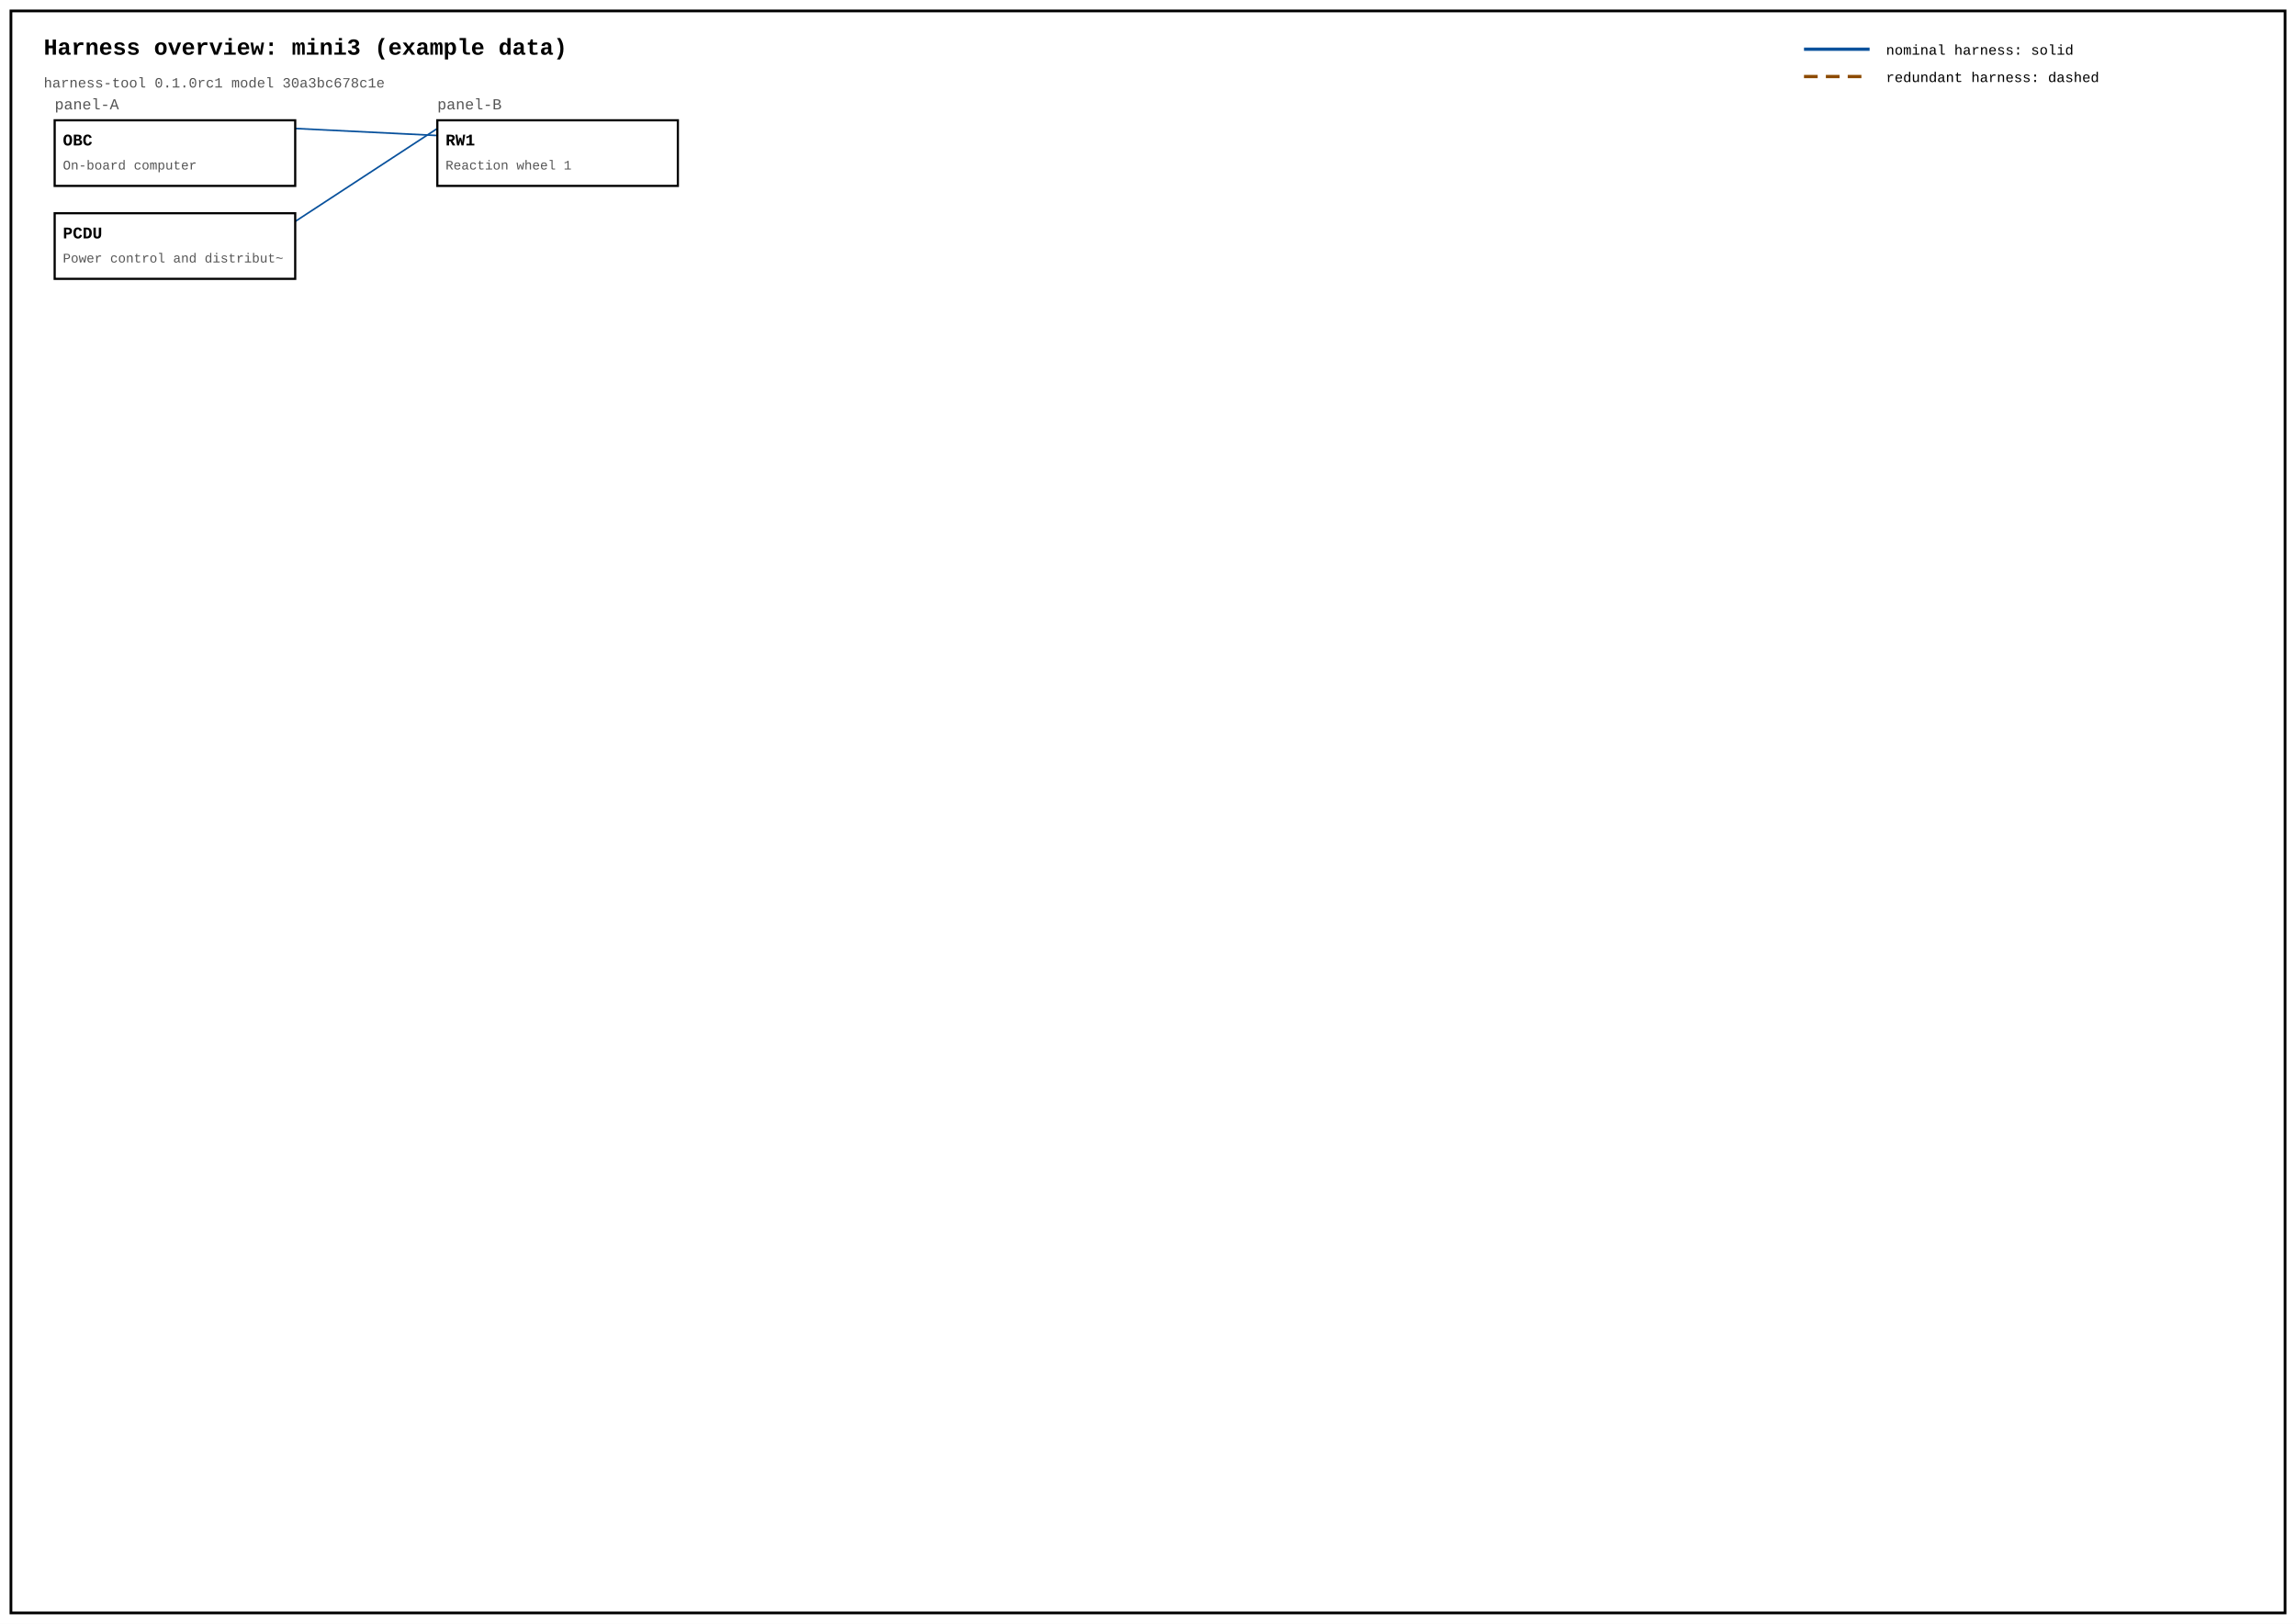
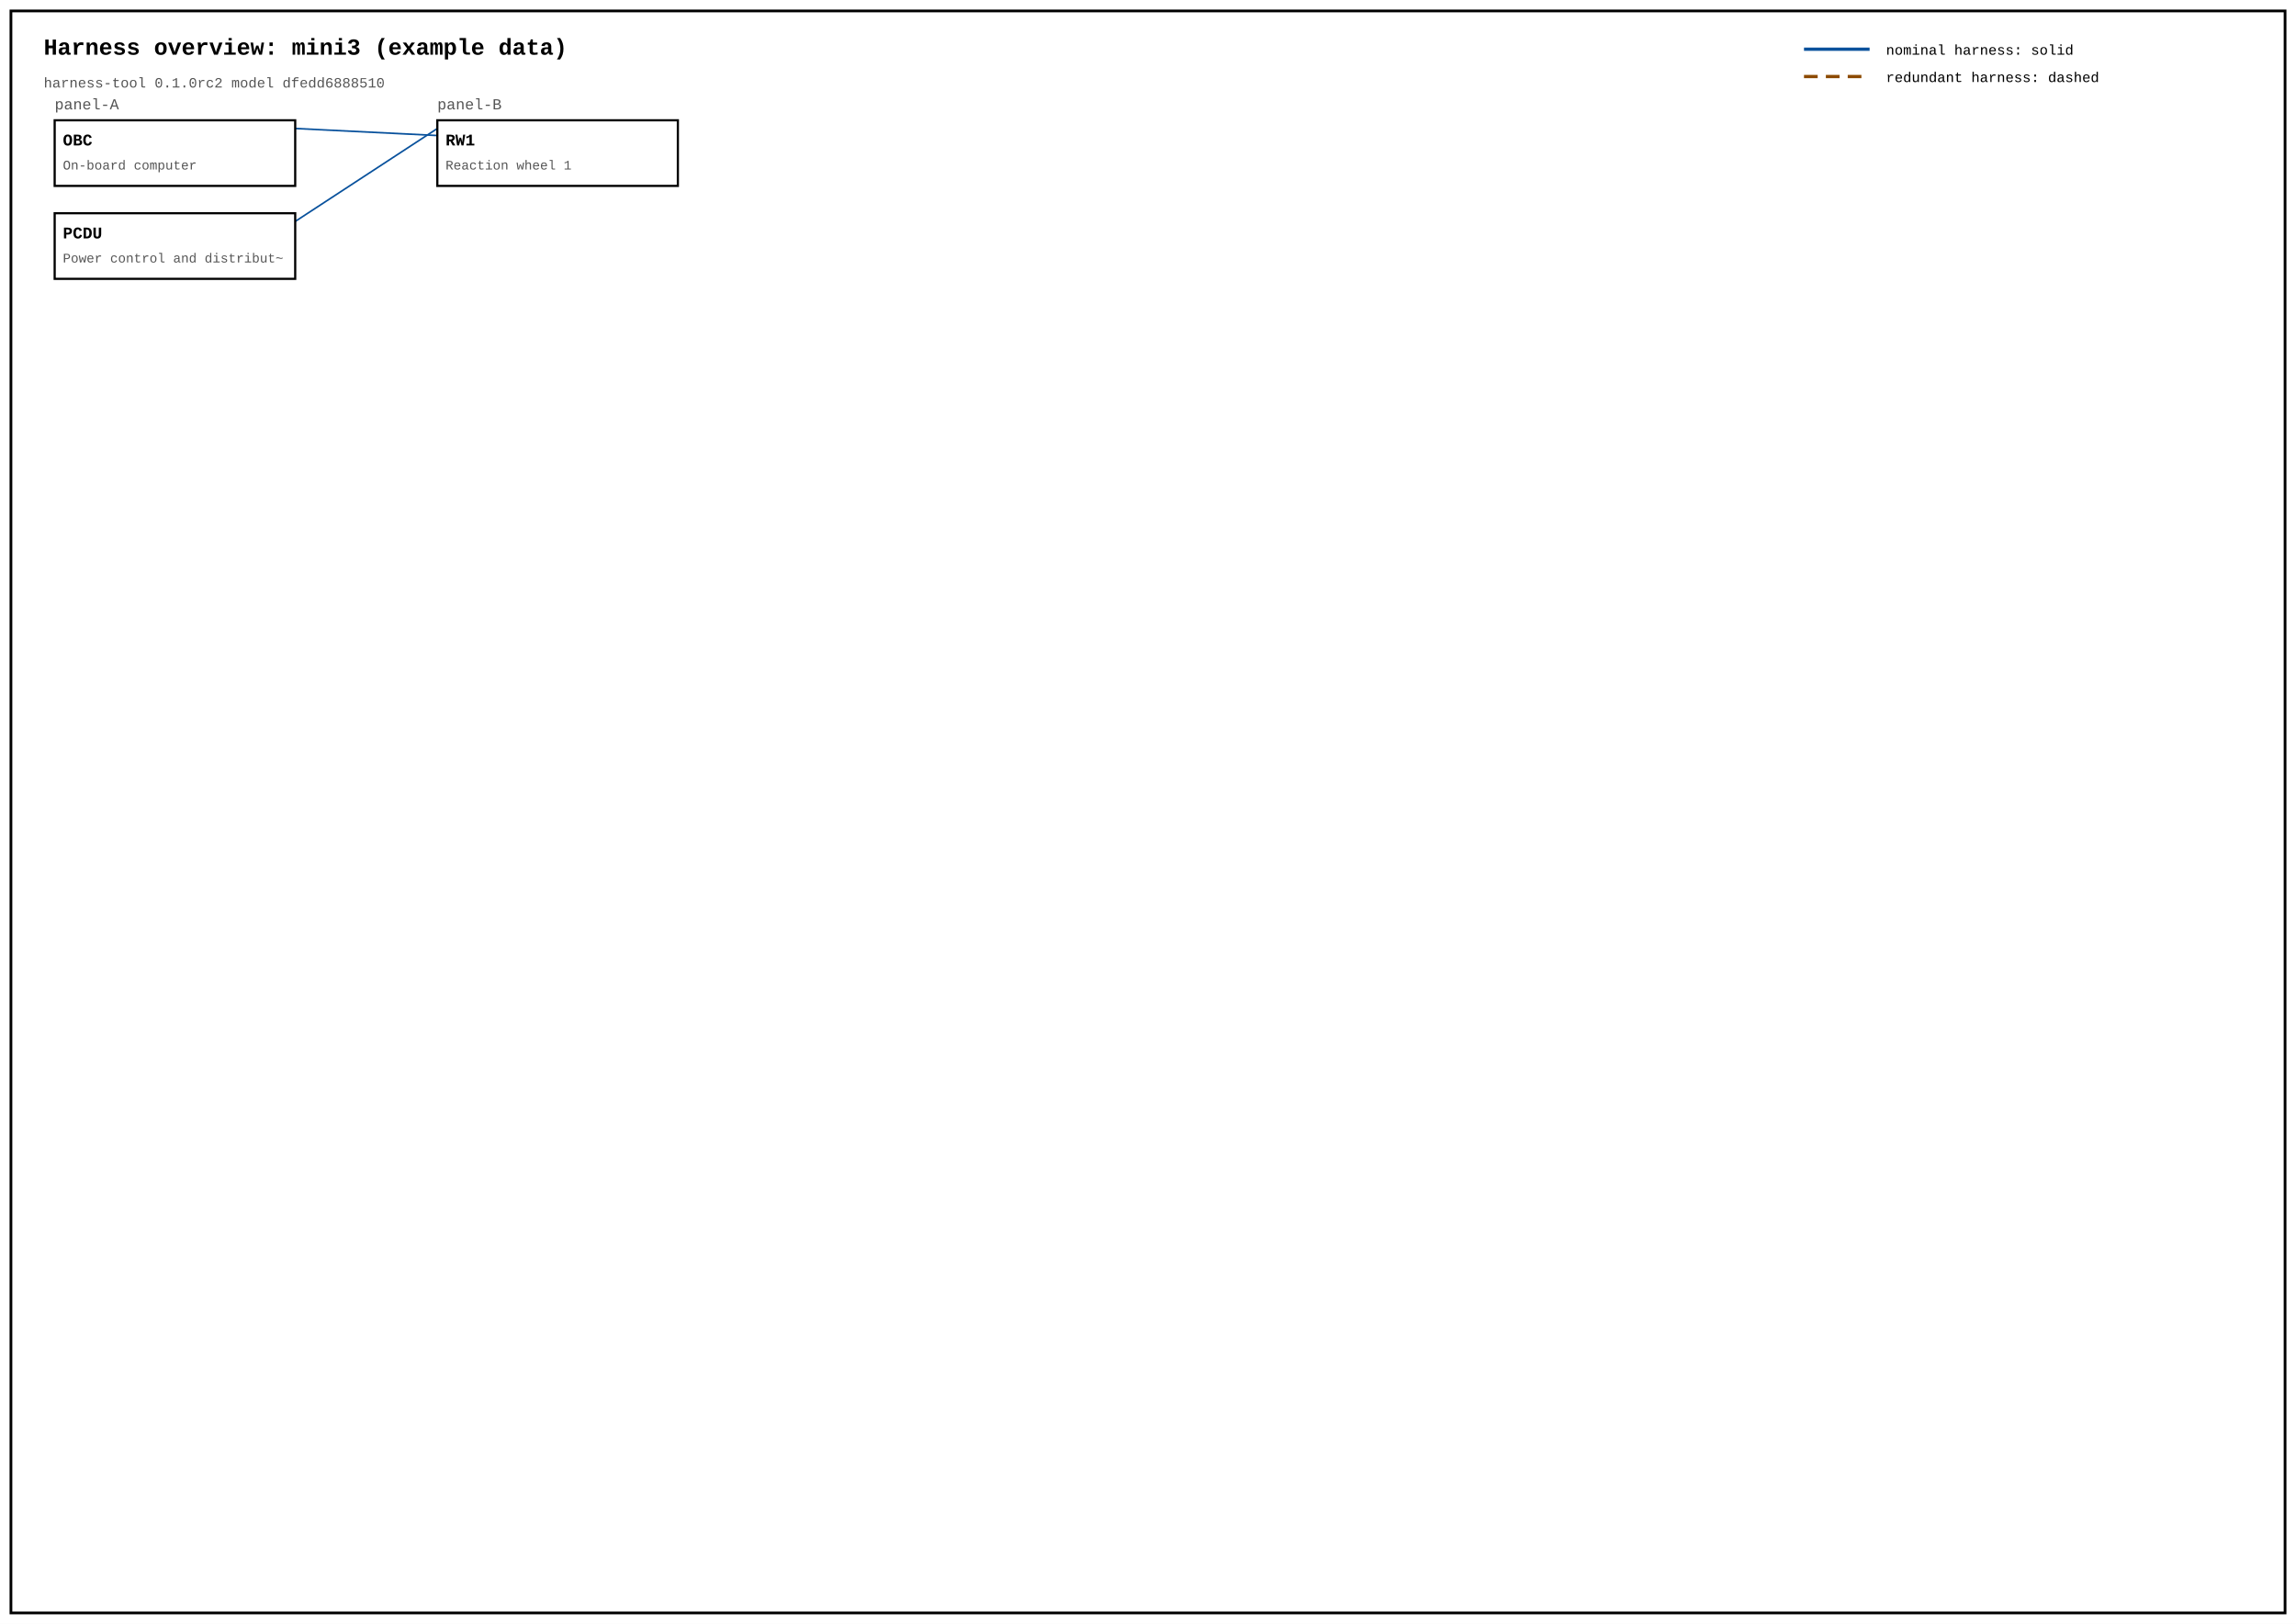
<svg xmlns="http://www.w3.org/2000/svg" width="420mm" height="297mm" viewBox="0 0 420 297" font-family="Courier New, Courier, monospace">
  <rect x="0" y="0" width="420" height="297" fill="#ffffff" />
  <rect x="2" y="2" width="416" height="293" fill="none" stroke="#000000" stroke-width="0.5" />
  <text x="8" y="10" font-size="4.2" font-weight="bold" text-anchor="start" fill="#000000">Harness overview: mini3 (example data)</text>
-   <text x="8" y="16" font-size="2.6" text-anchor="start" fill="#555555">harness-tool 0.1.0rc1 model 30a3bc678c1e</text>
+   <text x="8" y="16" font-size="2.6" text-anchor="start" fill="#555555">harness-tool 0.1.0rc2 model dfedd6888510</text>
  <text x="10" y="20" font-size="2.8" text-anchor="start" fill="#555555">panel-A</text>
  <text x="80" y="20" font-size="2.8" text-anchor="start" fill="#555555">panel-B</text>
  <line x1="54" y1="40.5" x2="80" y2="23.5" stroke="#08519c" stroke-width="0.3" />
  <line x1="54" y1="23.5" x2="80" y2="24.786" stroke="#08519c" stroke-width="0.3" />
  <rect x="10" y="22" width="44" height="12" fill="#ffffff" stroke="#000000" stroke-width="0.4" />
  <text x="11.5" y="26.6" font-size="3" font-weight="bold" text-anchor="start" fill="#000000">OBC</text>
  <text x="11.5" y="31" font-size="2.4" text-anchor="start" fill="#555555">On-board computer</text>
  <rect x="10" y="39" width="44" height="12" fill="#ffffff" stroke="#000000" stroke-width="0.4" />
  <text x="11.5" y="43.6" font-size="3" font-weight="bold" text-anchor="start" fill="#000000">PCDU</text>
  <text x="11.5" y="48" font-size="2.4" text-anchor="start" fill="#555555">Power control and distribut~</text>
  <rect x="80" y="22" width="44" height="12" fill="#ffffff" stroke="#000000" stroke-width="0.4" />
  <text x="81.5" y="26.6" font-size="3" font-weight="bold" text-anchor="start" fill="#000000">RW1</text>
  <text x="81.5" y="31" font-size="2.4" text-anchor="start" fill="#555555">Reaction wheel 1</text>
  <line x1="330" y1="9" x2="342" y2="9" stroke="#08519c" stroke-width="0.6" />
  <text x="345" y="10" font-size="2.6" text-anchor="start" fill="#000000">nominal harness: solid</text>
  <line x1="330" y1="14" x2="342" y2="14" stroke="#8c4a00" stroke-width="0.6" stroke-dasharray="2.5 1.5" />
  <text x="345" y="15" font-size="2.6" text-anchor="start" fill="#000000">redundant harness: dashed</text>
</svg>
